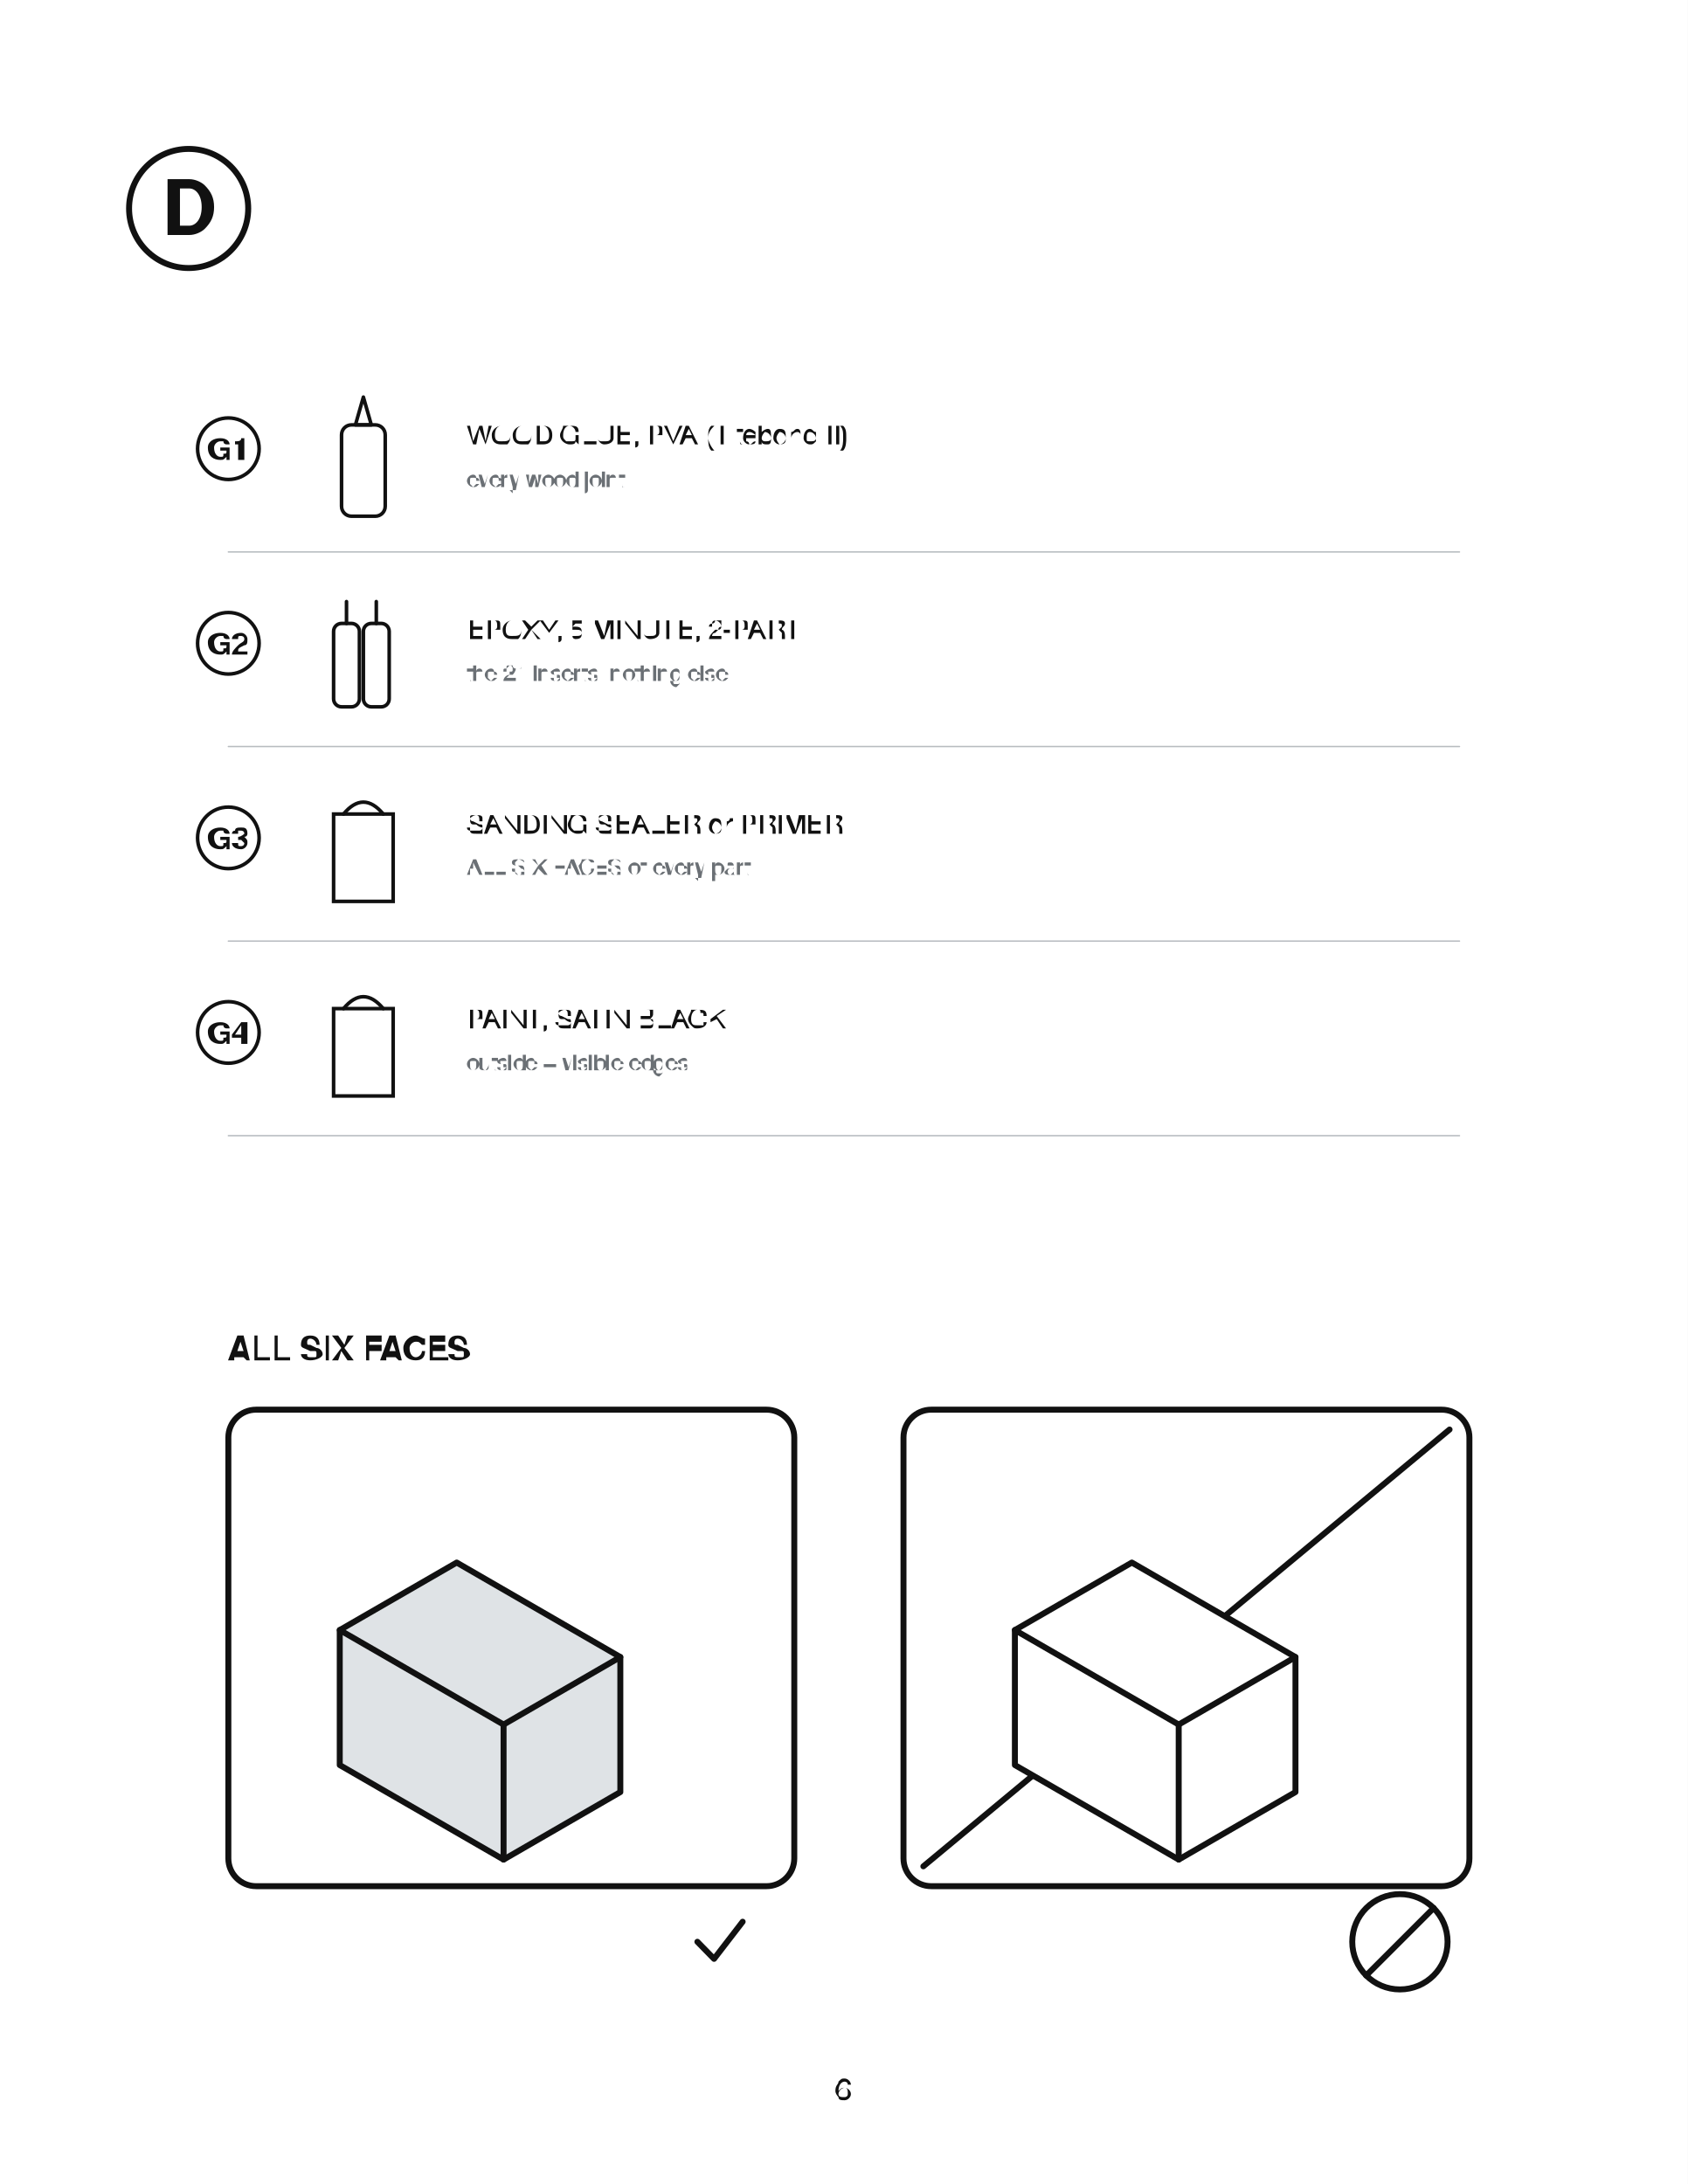
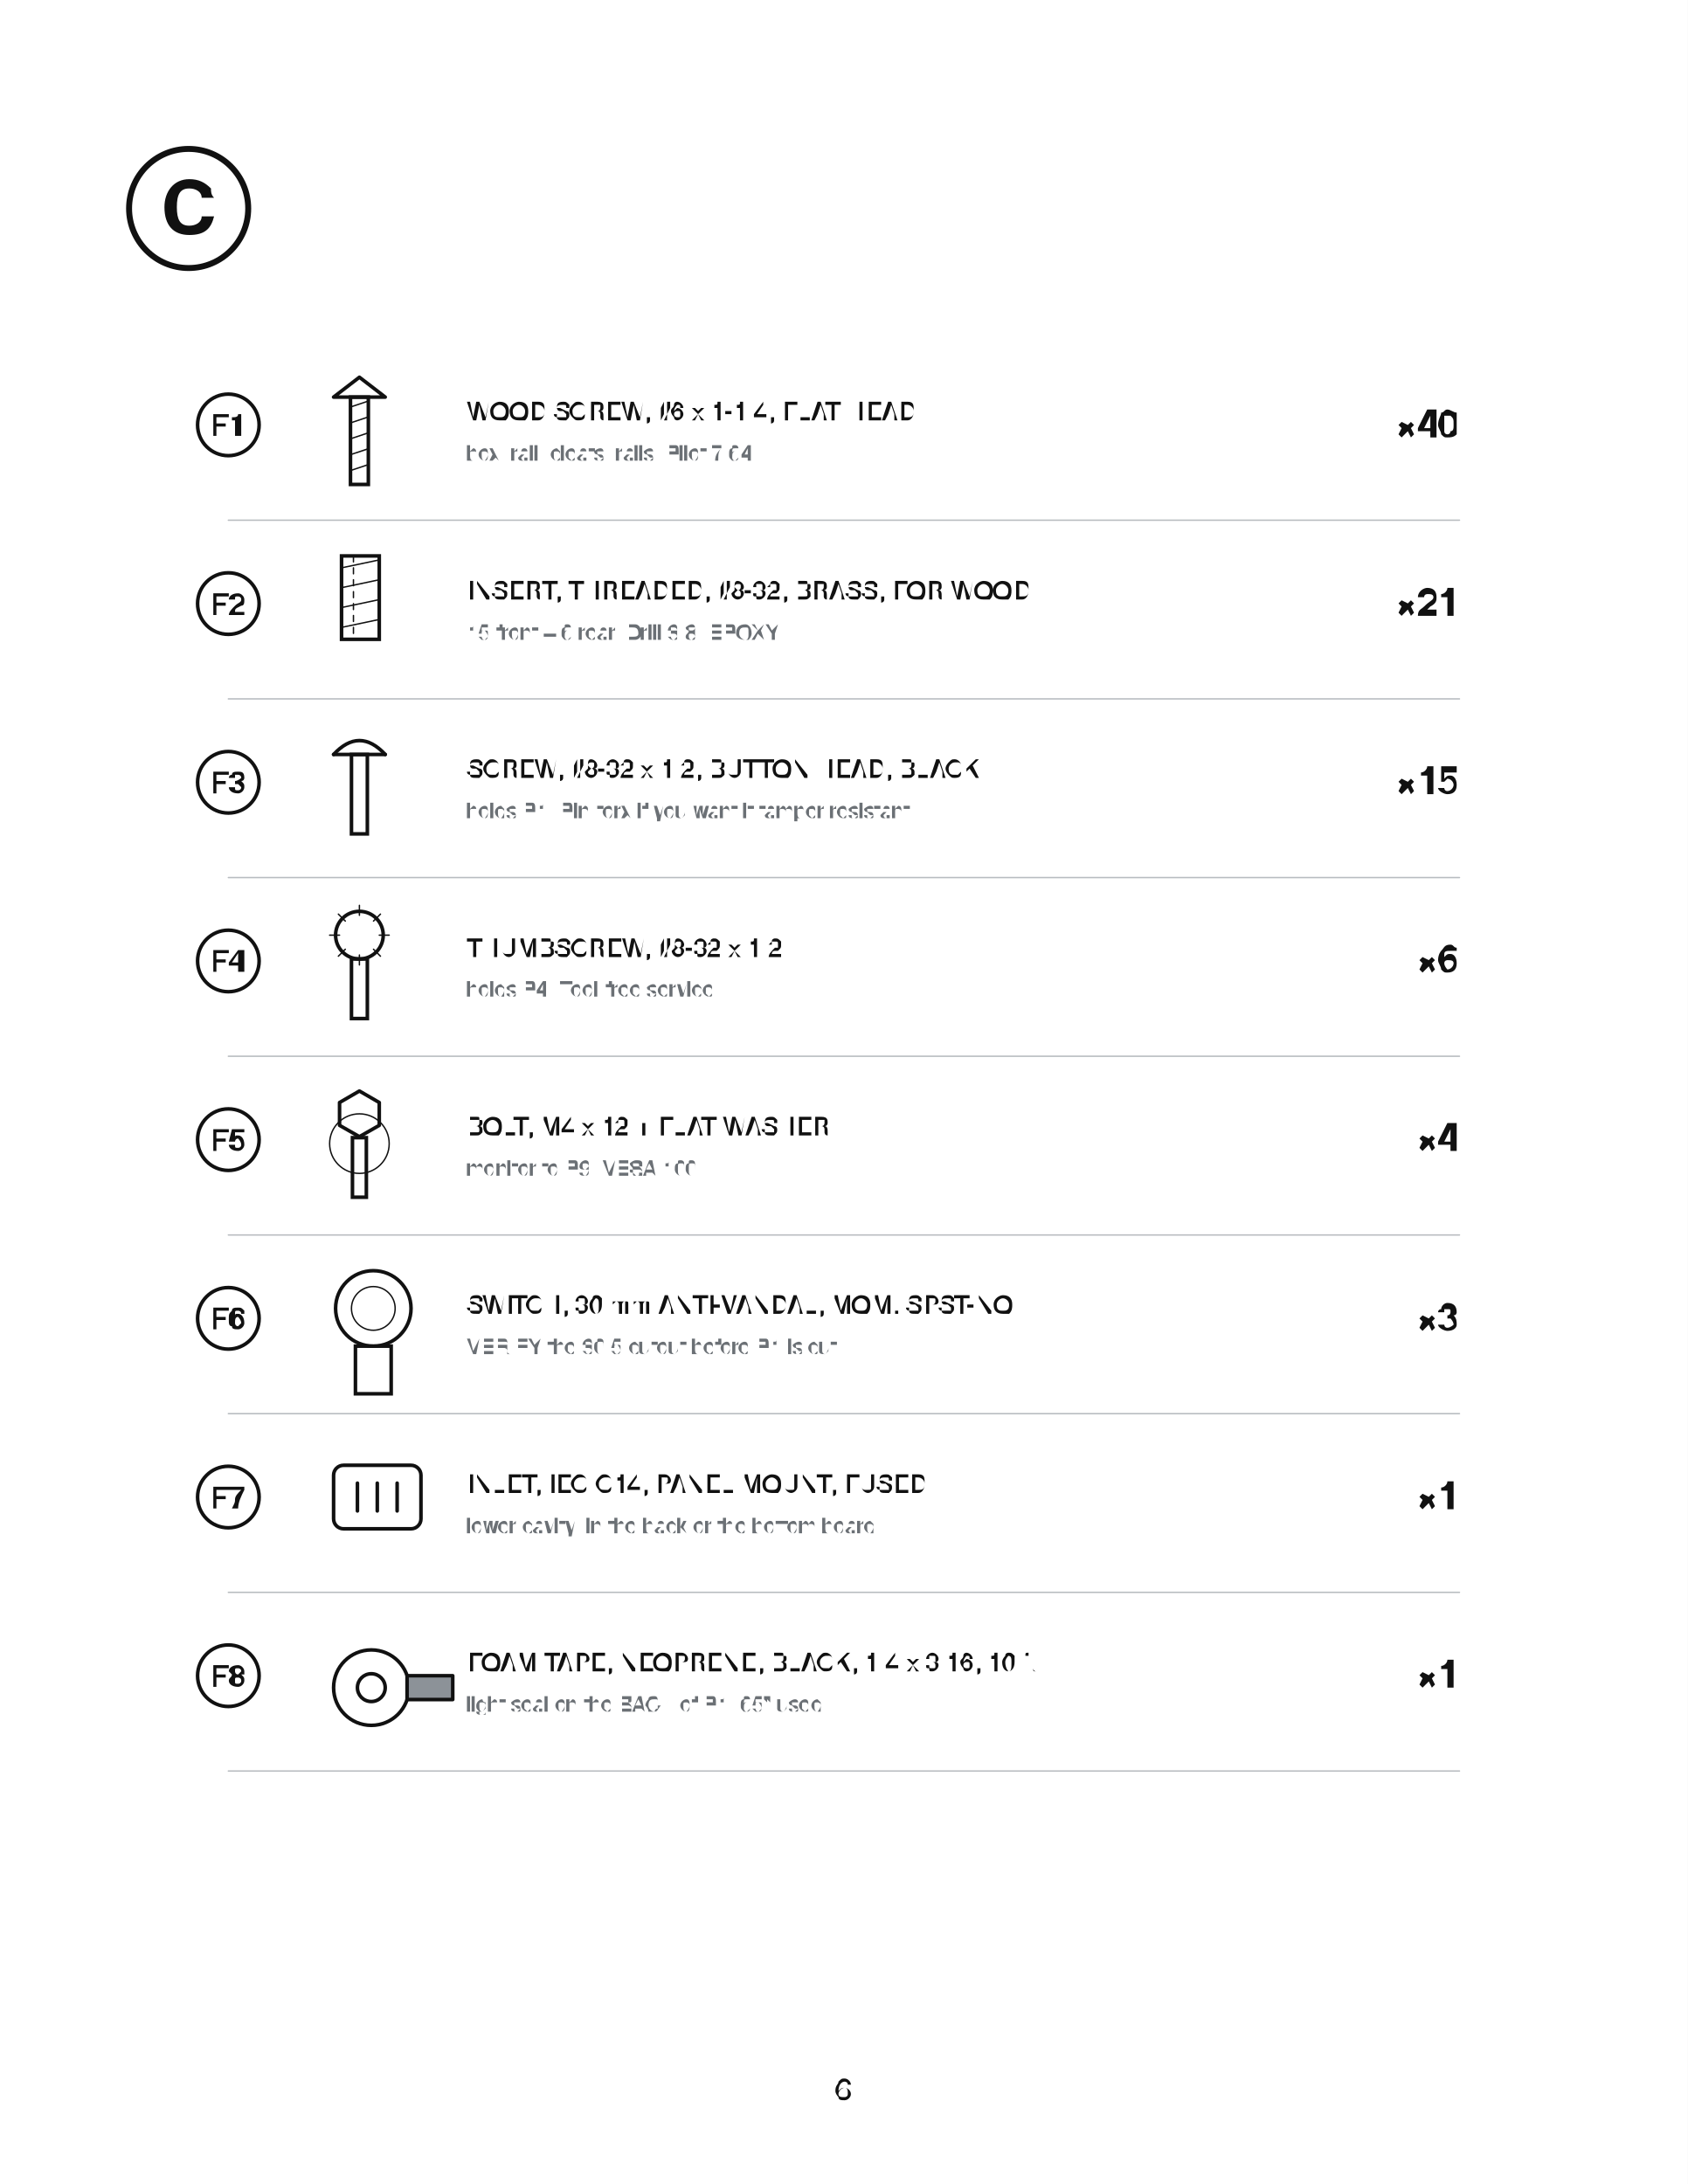
<svg xmlns="http://www.w3.org/2000/svg" width="8.5in" height="11.0in" viewBox="0 0 8.5 11.0">
  <rect width="8.5" height="11.0" fill="#FFFFFF" />
  <circle cx="0.95" cy="1.05" r="0.3" fill="#FFFFFF" stroke="#111111" stroke-width="0.03" />
-   <text x="0.95" y="1.185" font-family="Helvetica,Arial,sans-serif" font-size="0.38" font-weight="bold" text-anchor="middle" fill="#111111">D</text>
-   <circle cx="1.15" cy="2.26" r="0.155" fill="#FFFFFF" stroke="#111111" stroke-width="0.018" />
-   <text x="1.15" y="2.316" font-family="Helvetica,Arial,sans-serif" font-size="0.155" font-weight="bold" text-anchor="middle" fill="#111111">G1</text>
-   <rect x="1.72" y="2.14" width="0.22" height="0.46" rx="0.05" fill="none" stroke="#111111" stroke-width="0.018" />
-   <path d="M 1.79 2.14 L 1.83 2 L 1.87 2.14 Z" fill="none" stroke="#111111" stroke-width="0.018" stroke-linejoin="round" stroke-linecap="round" />
-   <text x="2.35" y="2.24" font-family="Helvetica,Arial,sans-serif" font-size="0.135" font-weight="normal" text-anchor="start" fill="#111111">WOOD GLUE, PVA (Titebond II)</text>
-   <text x="2.35" y="2.45" font-family="Helvetica,Arial,sans-serif" font-size="0.11" font-weight="normal" text-anchor="start" fill="#6B7075">every wood joint</text>
-   <line x1="1.15" y1="2.78" x2="7.35" y2="2.78" stroke="#B8BCC0" stroke-width="0.007" stroke-linecap="round" />
-   <circle cx="1.15" cy="3.24" r="0.155" fill="#FFFFFF" stroke="#111111" stroke-width="0.018" />
-   <text x="1.15" y="3.296" font-family="Helvetica,Arial,sans-serif" font-size="0.155" font-weight="bold" text-anchor="middle" fill="#111111">G2</text>
-   <rect x="1.68" y="3.14" width="0.13" height="0.42" rx="0.04" fill="none" stroke="#111111" stroke-width="0.018" />
-   <rect x="1.83" y="3.14" width="0.13" height="0.42" rx="0.04" fill="none" stroke="#111111" stroke-width="0.018" />
-   <line x1="1.745" y1="3.14" x2="1.745" y2="3.03" stroke="#111111" stroke-width="0.018" stroke-linecap="round" />
-   <line x1="1.895" y1="3.14" x2="1.895" y2="3.03" stroke="#111111" stroke-width="0.018" stroke-linecap="round" />
-   <text x="2.35" y="3.22" font-family="Helvetica,Arial,sans-serif" font-size="0.135" font-weight="normal" text-anchor="start" fill="#111111">EPOXY, 5 MINUTE, 2-PART</text>
-   <text x="2.35" y="3.43" font-family="Helvetica,Arial,sans-serif" font-size="0.11" font-weight="normal" text-anchor="start" fill="#6B7075">the 21 inserts, nothing else</text>
-   <line x1="1.15" y1="3.76" x2="7.35" y2="3.76" stroke="#B8BCC0" stroke-width="0.007" stroke-linecap="round" />
-   <circle cx="1.15" cy="4.22" r="0.155" fill="#FFFFFF" stroke="#111111" stroke-width="0.018" />
-   <text x="1.15" y="4.276" font-family="Helvetica,Arial,sans-serif" font-size="0.155" font-weight="bold" text-anchor="middle" fill="#111111">G3</text>
-   <rect x="1.68" y="4.1" width="0.3" height="0.44" rx="0" fill="none" stroke="#111111" stroke-width="0.018" />
-   <path d="M 1.730 4.100 q 0.10 -0.12 0.20 0" fill="none" stroke="#111111" stroke-width="0.018" stroke-linejoin="round" stroke-linecap="round" />
-   <text x="2.35" y="4.2" font-family="Helvetica,Arial,sans-serif" font-size="0.135" font-weight="normal" text-anchor="start" fill="#111111">SANDING SEALER or PRIMER</text>
-   <text x="2.35" y="4.41" font-family="Helvetica,Arial,sans-serif" font-size="0.11" font-weight="normal" text-anchor="start" fill="#6B7075">ALL SIX FACES of every part</text>
-   <line x1="1.15" y1="4.74" x2="7.35" y2="4.74" stroke="#B8BCC0" stroke-width="0.007" stroke-linecap="round" />
-   <circle cx="1.15" cy="5.2" r="0.155" fill="#FFFFFF" stroke="#111111" stroke-width="0.018" />
-   <text x="1.15" y="5.256" font-family="Helvetica,Arial,sans-serif" font-size="0.155" font-weight="bold" text-anchor="middle" fill="#111111">G4</text>
-   <rect x="1.68" y="5.08" width="0.3" height="0.44" rx="0" fill="none" stroke="#111111" stroke-width="0.018" />
-   <path d="M 1.730 5.080 q 0.10 -0.12 0.20 0" fill="none" stroke="#111111" stroke-width="0.018" stroke-linejoin="round" stroke-linecap="round" />
-   <text x="2.35" y="5.18" font-family="Helvetica,Arial,sans-serif" font-size="0.135" font-weight="normal" text-anchor="start" fill="#111111">PAINT, SATIN BLACK</text>
-   <text x="2.35" y="5.39" font-family="Helvetica,Arial,sans-serif" font-size="0.11" font-weight="normal" text-anchor="start" fill="#6B7075">outside + visible edges</text>
-   <line x1="1.15" y1="5.72" x2="7.35" y2="5.72" stroke="#B8BCC0" stroke-width="0.007" stroke-linecap="round" />
-   <text x="1.15" y="6.85" font-family="Helvetica,Arial,sans-serif" font-size="0.165" font-weight="bold" text-anchor="start" fill="#111111">ALL SIX FACES</text>
-   <rect x="1.15" y="7.1" width="2.85" height="2.4" rx="0.14" fill="none" stroke="#111111" stroke-width="0.03" />
-   <path d="M 1.711 8.21 L 2.3 7.87 L 3.124 8.346 L 3.124 9.026 L 2.536 9.366 L 1.711 8.89 Z" fill="#DFE3E6" stroke="#111111" stroke-width="0.03" stroke-linejoin="round" stroke-linecap="round" />
-   <line x1="2.536" y1="8.686" x2="1.711" y2="8.21" stroke="#111111" stroke-width="0.03" stroke-linecap="round" />
-   <line x1="2.536" y1="8.686" x2="2.536" y2="9.366" stroke="#111111" stroke-width="0.03" stroke-linecap="round" />
-   <line x1="2.536" y1="8.686" x2="3.124" y2="8.346" stroke="#111111" stroke-width="0.03" stroke-linecap="round" />
-   <path d="M 3.512 9.780 L 3.596 9.866 L 3.740 9.679" fill="none" stroke="#111111" stroke-width="0.03" stroke-linejoin="round" stroke-linecap="round" />
-   <rect x="4.55" y="7.1" width="2.85" height="2.4" rx="0.14" fill="none" stroke="#111111" stroke-width="0.03" />
-   <line x1="4.65" y1="9.4" x2="7.3" y2="7.2" stroke="#111111" stroke-width="0.03" stroke-linecap="round" />
-   <path d="M 5.111 8.21 L 5.7 7.87 L 6.524 8.346 L 6.524 9.026 L 5.936 9.366 L 5.111 8.89 Z" fill="#FFFFFF" stroke="#111111" stroke-width="0.03" stroke-linejoin="round" stroke-linecap="round" />
-   <line x1="5.936" y1="8.686" x2="5.111" y2="8.21" stroke="#111111" stroke-width="0.03" stroke-linecap="round" />
-   <line x1="5.936" y1="8.686" x2="5.936" y2="9.366" stroke="#111111" stroke-width="0.03" stroke-linecap="round" />
-   <line x1="5.936" y1="8.686" x2="6.524" y2="8.346" stroke="#111111" stroke-width="0.03" stroke-linecap="round" />
-   <circle cx="7.05" cy="9.78" r="0.24" fill="none" stroke="#111111" stroke-width="0.03" />
-   <line x1="6.88" y1="9.95" x2="7.22" y2="9.61" stroke="#111111" stroke-width="0.03" stroke-linecap="round" />
+   <text x="0.95" y="1.185" font-family="Helvetica,Arial,sans-serif" font-size="0.38" font-weight="bold" text-anchor="middle" fill="#111111">C</text>
+   <circle cx="1.15" cy="2.14" r="0.155" fill="#FFFFFF" stroke="#111111" stroke-width="0.018" />
+   <text x="1.15" y="2.196" font-family="Helvetica,Arial,sans-serif" font-size="0.155" font-weight="bold" text-anchor="middle" fill="#111111">F1</text>
+   <path d="M 1.68 2 L 1.81 1.9 L 1.94 2 Z" fill="none" stroke="#111111" stroke-width="0.018" stroke-linejoin="round" stroke-linecap="round" />
+   <rect x="1.765" y="2" width="0.09" height="0.44" rx="0" fill="none" stroke="#111111" stroke-width="0.018" />
+   <line x1="1.765" y1="2.05" x2="1.855" y2="2.02" stroke="#111111" stroke-width="0.007" stroke-linecap="round" />
+   <line x1="1.765" y1="2.13" x2="1.855" y2="2.1" stroke="#111111" stroke-width="0.007" stroke-linecap="round" />
+   <line x1="1.765" y1="2.21" x2="1.855" y2="2.18" stroke="#111111" stroke-width="0.007" stroke-linecap="round" />
+   <line x1="1.765" y1="2.29" x2="1.855" y2="2.26" stroke="#111111" stroke-width="0.007" stroke-linecap="round" />
+   <line x1="1.765" y1="2.37" x2="1.855" y2="2.34" stroke="#111111" stroke-width="0.007" stroke-linecap="round" />
+   <text x="2.35" y="2.12" font-family="Helvetica,Arial,sans-serif" font-size="0.125" font-weight="normal" text-anchor="start" fill="#111111">WOOD SCREW, #6 x 1-1/4, FLAT HEAD</text>
+   <text x="2.35" y="2.32" font-family="Helvetica,Arial,sans-serif" font-size="0.105" font-weight="normal" text-anchor="start" fill="#6B7075">box, rail, cleats, rails. Pilot 7/64.</text>
+   <text x="7.35" y="2.2" font-family="Helvetica,Arial,sans-serif" font-size="0.19" font-weight="bold" text-anchor="end" fill="#111111">×40</text>
+   <line x1="1.15" y1="2.62" x2="7.35" y2="2.62" stroke="#B8BCC0" stroke-width="0.007" stroke-linecap="round" />
+   <circle cx="1.15" cy="3.04" r="0.155" fill="#FFFFFF" stroke="#111111" stroke-width="0.018" />
+   <text x="1.15" y="3.096" font-family="Helvetica,Arial,sans-serif" font-size="0.155" font-weight="bold" text-anchor="middle" fill="#111111">F2</text>
+   <rect x="1.72" y="2.8" width="0.19" height="0.42" rx="0" fill="none" stroke="#111111" stroke-width="0.018" />
+   <line x1="1.72" y1="2.86" x2="1.91" y2="2.82" stroke="#111111" stroke-width="0.007" stroke-linecap="round" />
+   <line x1="1.72" y1="2.96" x2="1.91" y2="2.92" stroke="#111111" stroke-width="0.007" stroke-linecap="round" />
+   <line x1="1.72" y1="3.06" x2="1.91" y2="3.02" stroke="#111111" stroke-width="0.007" stroke-linecap="round" />
+   <line x1="1.72" y1="3.16" x2="1.91" y2="3.12" stroke="#111111" stroke-width="0.007" stroke-linecap="round" />
+   <line x1="1.78" y1="2.8" x2="1.78" y2="3.22" stroke="#111111" stroke-width="0.007" stroke-linecap="round" stroke-dasharray="0.03 0.03" />
+   <text x="2.35" y="3.02" font-family="Helvetica,Arial,sans-serif" font-size="0.125" font-weight="normal" text-anchor="start" fill="#111111">INSERT, THREADED, #8-32, BRASS, FOR WOOD</text>
+   <text x="2.35" y="3.22" font-family="Helvetica,Arial,sans-serif" font-size="0.105" font-weight="normal" text-anchor="start" fill="#6B7075">15 front + 6 rear. Drill 3/8. EPOXY.</text>
+   <text x="7.35" y="3.1" font-family="Helvetica,Arial,sans-serif" font-size="0.19" font-weight="bold" text-anchor="end" fill="#111111">×21</text>
+   <line x1="1.15" y1="3.52" x2="7.35" y2="3.52" stroke="#B8BCC0" stroke-width="0.007" stroke-linecap="round" />
+   <circle cx="1.15" cy="3.94" r="0.155" fill="#FFFFFF" stroke="#111111" stroke-width="0.018" />
+   <text x="1.15" y="3.996" font-family="Helvetica,Arial,sans-serif" font-size="0.155" font-weight="bold" text-anchor="middle" fill="#111111">F3</text>
+   <path d="M 1.680 3.800 q 0.13 -0.14 0.26 0" fill="none" stroke="#111111" stroke-width="0.018" stroke-linejoin="round" stroke-linecap="round" />
+   <line x1="1.68" y1="3.8" x2="1.94" y2="3.8" stroke="#111111" stroke-width="0.018" stroke-linecap="round" />
+   <rect x="1.77" y="3.8" width="0.08" height="0.4" rx="0" fill="none" stroke="#111111" stroke-width="0.018" />
+   <text x="2.35" y="3.92" font-family="Helvetica,Arial,sans-serif" font-size="0.125" font-weight="normal" text-anchor="start" fill="#111111">SCREW, #8-32 x 1/2, BUTTON HEAD, BLACK</text>
+   <text x="2.35" y="4.12" font-family="Helvetica,Arial,sans-serif" font-size="0.105" font-weight="normal" text-anchor="start" fill="#6B7075">holds P1. Pin-torx if you want it tamper-resistant.</text>
+   <text x="7.35" y="4" font-family="Helvetica,Arial,sans-serif" font-size="0.19" font-weight="bold" text-anchor="end" fill="#111111">×15</text>
+   <line x1="1.15" y1="4.42" x2="7.35" y2="4.42" stroke="#B8BCC0" stroke-width="0.007" stroke-linecap="round" />
+   <circle cx="1.15" cy="4.84" r="0.155" fill="#FFFFFF" stroke="#111111" stroke-width="0.018" />
+   <text x="1.15" y="4.896" font-family="Helvetica,Arial,sans-serif" font-size="0.155" font-weight="bold" text-anchor="middle" fill="#111111">F4</text>
+   <circle cx="1.81" cy="4.71" r="0.12" fill="none" stroke="#111111" stroke-width="0.018" />
+   <line x1="1.91" y1="4.71" x2="1.96" y2="4.71" stroke="#111111" stroke-width="0.007" stroke-linecap="round" />
+   <line x1="1.881" y1="4.781" x2="1.916" y2="4.816" stroke="#111111" stroke-width="0.007" stroke-linecap="round" />
+   <line x1="1.81" y1="4.81" x2="1.81" y2="4.86" stroke="#111111" stroke-width="0.007" stroke-linecap="round" />
+   <line x1="1.739" y1="4.781" x2="1.704" y2="4.816" stroke="#111111" stroke-width="0.007" stroke-linecap="round" />
+   <line x1="1.71" y1="4.71" x2="1.66" y2="4.71" stroke="#111111" stroke-width="0.007" stroke-linecap="round" />
+   <line x1="1.739" y1="4.639" x2="1.704" y2="4.604" stroke="#111111" stroke-width="0.007" stroke-linecap="round" />
+   <line x1="1.81" y1="4.61" x2="1.81" y2="4.56" stroke="#111111" stroke-width="0.007" stroke-linecap="round" />
+   <line x1="1.881" y1="4.639" x2="1.916" y2="4.604" stroke="#111111" stroke-width="0.007" stroke-linecap="round" />
+   <rect x="1.77" y="4.83" width="0.08" height="0.3" rx="0" fill="none" stroke="#111111" stroke-width="0.018" />
+   <text x="2.35" y="4.82" font-family="Helvetica,Arial,sans-serif" font-size="0.125" font-weight="normal" text-anchor="start" fill="#111111">THUMBSCREW, #8-32 x 1/2</text>
+   <text x="2.35" y="5.02" font-family="Helvetica,Arial,sans-serif" font-size="0.105" font-weight="normal" text-anchor="start" fill="#6B7075">holds P4. Tool-free service.</text>
+   <text x="7.35" y="4.9" font-family="Helvetica,Arial,sans-serif" font-size="0.19" font-weight="bold" text-anchor="end" fill="#111111">×6</text>
+   <line x1="1.15" y1="5.32" x2="7.35" y2="5.32" stroke="#B8BCC0" stroke-width="0.007" stroke-linecap="round" />
+   <circle cx="1.15" cy="5.74" r="0.155" fill="#FFFFFF" stroke="#111111" stroke-width="0.018" />
+   <text x="1.15" y="5.796" font-family="Helvetica,Arial,sans-serif" font-size="0.155" font-weight="bold" text-anchor="middle" fill="#111111">F5</text>
+   <path d="M 1.91 5.668 L 1.81 5.725 L 1.71 5.668 L 1.71 5.553 L 1.81 5.495 L 1.91 5.553 Z" fill="none" stroke="#111111" stroke-width="0.018" stroke-linejoin="round" stroke-linecap="round" />
+   <rect x="1.775" y="5.73" width="0.07" height="0.3" rx="0" fill="none" stroke="#111111" stroke-width="0.018" />
+   <circle cx="1.81" cy="5.76" r="0.15" fill="none" stroke="#111111" stroke-width="0.007" />
+   <text x="2.35" y="5.72" font-family="Helvetica,Arial,sans-serif" font-size="0.125" font-weight="normal" text-anchor="start" fill="#111111">BOLT, M4 x 12 + FLAT WASHER</text>
+   <text x="2.35" y="5.92" font-family="Helvetica,Arial,sans-serif" font-size="0.105" font-weight="normal" text-anchor="start" fill="#6B7075">monitor to P9, VESA 100.</text>
+   <text x="7.35" y="5.8" font-family="Helvetica,Arial,sans-serif" font-size="0.19" font-weight="bold" text-anchor="end" fill="#111111">×4</text>
+   <line x1="1.15" y1="6.22" x2="7.35" y2="6.22" stroke="#B8BCC0" stroke-width="0.007" stroke-linecap="round" />
+   <circle cx="1.15" cy="6.64" r="0.155" fill="#FFFFFF" stroke="#111111" stroke-width="0.018" />
+   <text x="1.15" y="6.696" font-family="Helvetica,Arial,sans-serif" font-size="0.155" font-weight="bold" text-anchor="middle" fill="#111111">F6</text>
+   <circle cx="1.88" cy="6.59" r="0.19" fill="none" stroke="#111111" stroke-width="0.018" />
+   <circle cx="1.88" cy="6.59" r="0.11" fill="none" stroke="#111111" stroke-width="0.007" />
+   <rect x="1.79" y="6.78" width="0.18" height="0.24" rx="0" fill="none" stroke="#111111" stroke-width="0.018" />
+   <text x="2.35" y="6.62" font-family="Helvetica,Arial,sans-serif" font-size="0.125" font-weight="normal" text-anchor="start" fill="#111111">SWITCH, 30 mm ANTI-VANDAL, MOM. SPST-NO</text>
+   <text x="2.35" y="6.82" font-family="Helvetica,Arial,sans-serif" font-size="0.105" font-weight="normal" text-anchor="start" fill="#6B7075">VERIFY the 30.5 cutout before P1 is cut.</text>
+   <text x="7.35" y="6.7" font-family="Helvetica,Arial,sans-serif" font-size="0.19" font-weight="bold" text-anchor="end" fill="#111111">×3</text>
+   <line x1="1.15" y1="7.12" x2="7.35" y2="7.12" stroke="#B8BCC0" stroke-width="0.007" stroke-linecap="round" />
+   <circle cx="1.15" cy="7.54" r="0.155" fill="#FFFFFF" stroke="#111111" stroke-width="0.018" />
+   <text x="1.15" y="7.596" font-family="Helvetica,Arial,sans-serif" font-size="0.155" font-weight="bold" text-anchor="middle" fill="#111111">F7</text>
+   <rect x="1.68" y="7.38" width="0.44" height="0.32" rx="0.05" fill="none" stroke="#111111" stroke-width="0.018" />
+   <line x1="1.8" y1="7.47" x2="1.8" y2="7.61" stroke="#111111" stroke-width="0.018" stroke-linecap="round" />
+   <line x1="1.9" y1="7.47" x2="1.9" y2="7.61" stroke="#111111" stroke-width="0.018" stroke-linecap="round" />
+   <line x1="2" y1="7.47" x2="2" y2="7.61" stroke="#111111" stroke-width="0.018" stroke-linecap="round" />
+   <text x="2.35" y="7.52" font-family="Helvetica,Arial,sans-serif" font-size="0.125" font-weight="normal" text-anchor="start" fill="#111111">INLET, IEC C14, PANEL MOUNT, FUSED</text>
+   <text x="2.35" y="7.72" font-family="Helvetica,Arial,sans-serif" font-size="0.105" font-weight="normal" text-anchor="start" fill="#6B7075">lower cavity, in the back or the bottom board.</text>
+   <text x="7.35" y="7.6" font-family="Helvetica,Arial,sans-serif" font-size="0.19" font-weight="bold" text-anchor="end" fill="#111111">×1</text>
+   <line x1="1.15" y1="8.02" x2="7.35" y2="8.02" stroke="#B8BCC0" stroke-width="0.007" stroke-linecap="round" />
+   <circle cx="1.15" cy="8.44" r="0.155" fill="#FFFFFF" stroke="#111111" stroke-width="0.018" />
+   <text x="1.15" y="8.496" font-family="Helvetica,Arial,sans-serif" font-size="0.155" font-weight="bold" text-anchor="middle" fill="#111111">F8</text>
+   <circle cx="1.87" cy="8.5" r="0.19" fill="none" stroke="#111111" stroke-width="0.018" />
+   <circle cx="1.87" cy="8.5" r="0.07" fill="none" stroke="#111111" stroke-width="0.018" />
+   <path d="M 2.05 8.44 L 2.28 8.44 L 2.28 8.56 L 2.05 8.56 Z" fill="#8C9298" stroke="#111111" stroke-width="0.018" stroke-linejoin="round" stroke-linecap="round" />
+   <text x="2.35" y="8.42" font-family="Helvetica,Arial,sans-serif" font-size="0.125" font-weight="normal" text-anchor="start" fill="#111111">FOAM TAPE, NEOPRENE, BLACK, 1/4 x 3/16, 10 ft</text>
+   <text x="2.35" y="8.62" font-family="Helvetica,Arial,sans-serif" font-size="0.105" font-weight="normal" text-anchor="start" fill="#6B7075">light seal on the BACK of P1. 65" used.</text>
+   <text x="7.35" y="8.5" font-family="Helvetica,Arial,sans-serif" font-size="0.19" font-weight="bold" text-anchor="end" fill="#111111">×1</text>
+   <line x1="1.15" y1="8.92" x2="7.35" y2="8.92" stroke="#B8BCC0" stroke-width="0.007" stroke-linecap="round" />
  <text x="4.25" y="10.58" font-family="Helvetica,Arial,sans-serif" font-size="0.15" font-weight="normal" text-anchor="middle" fill="#111111">6</text>
</svg>
